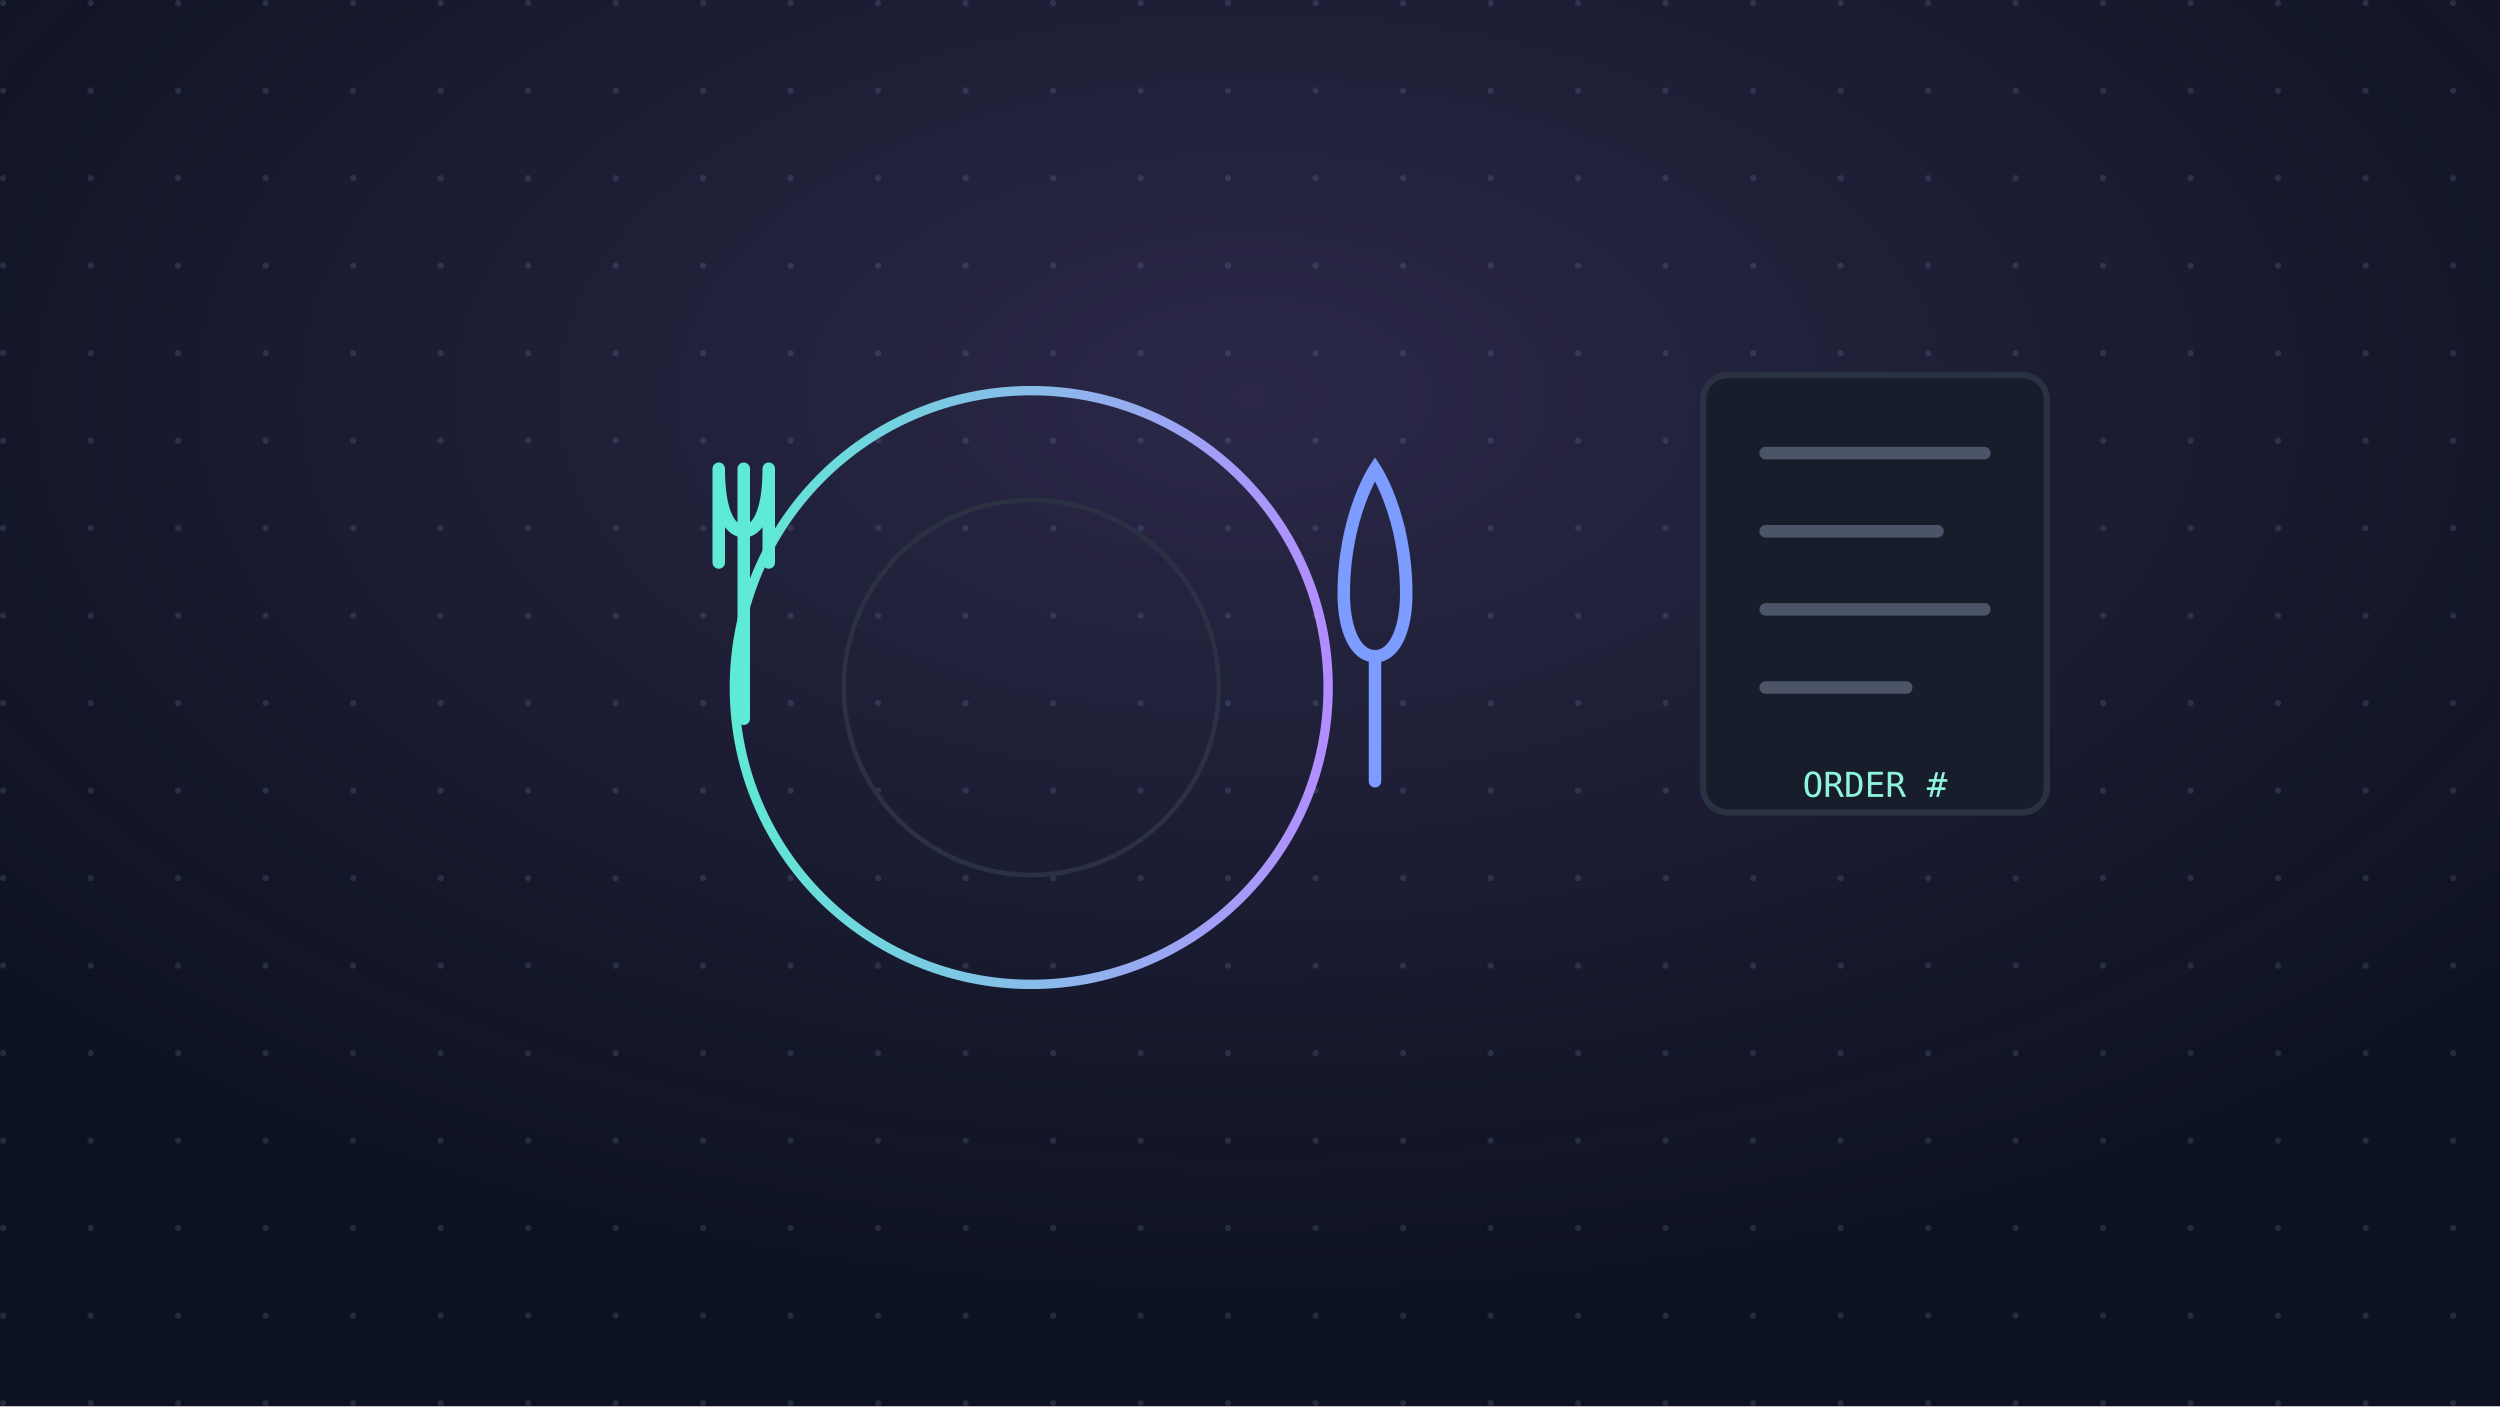
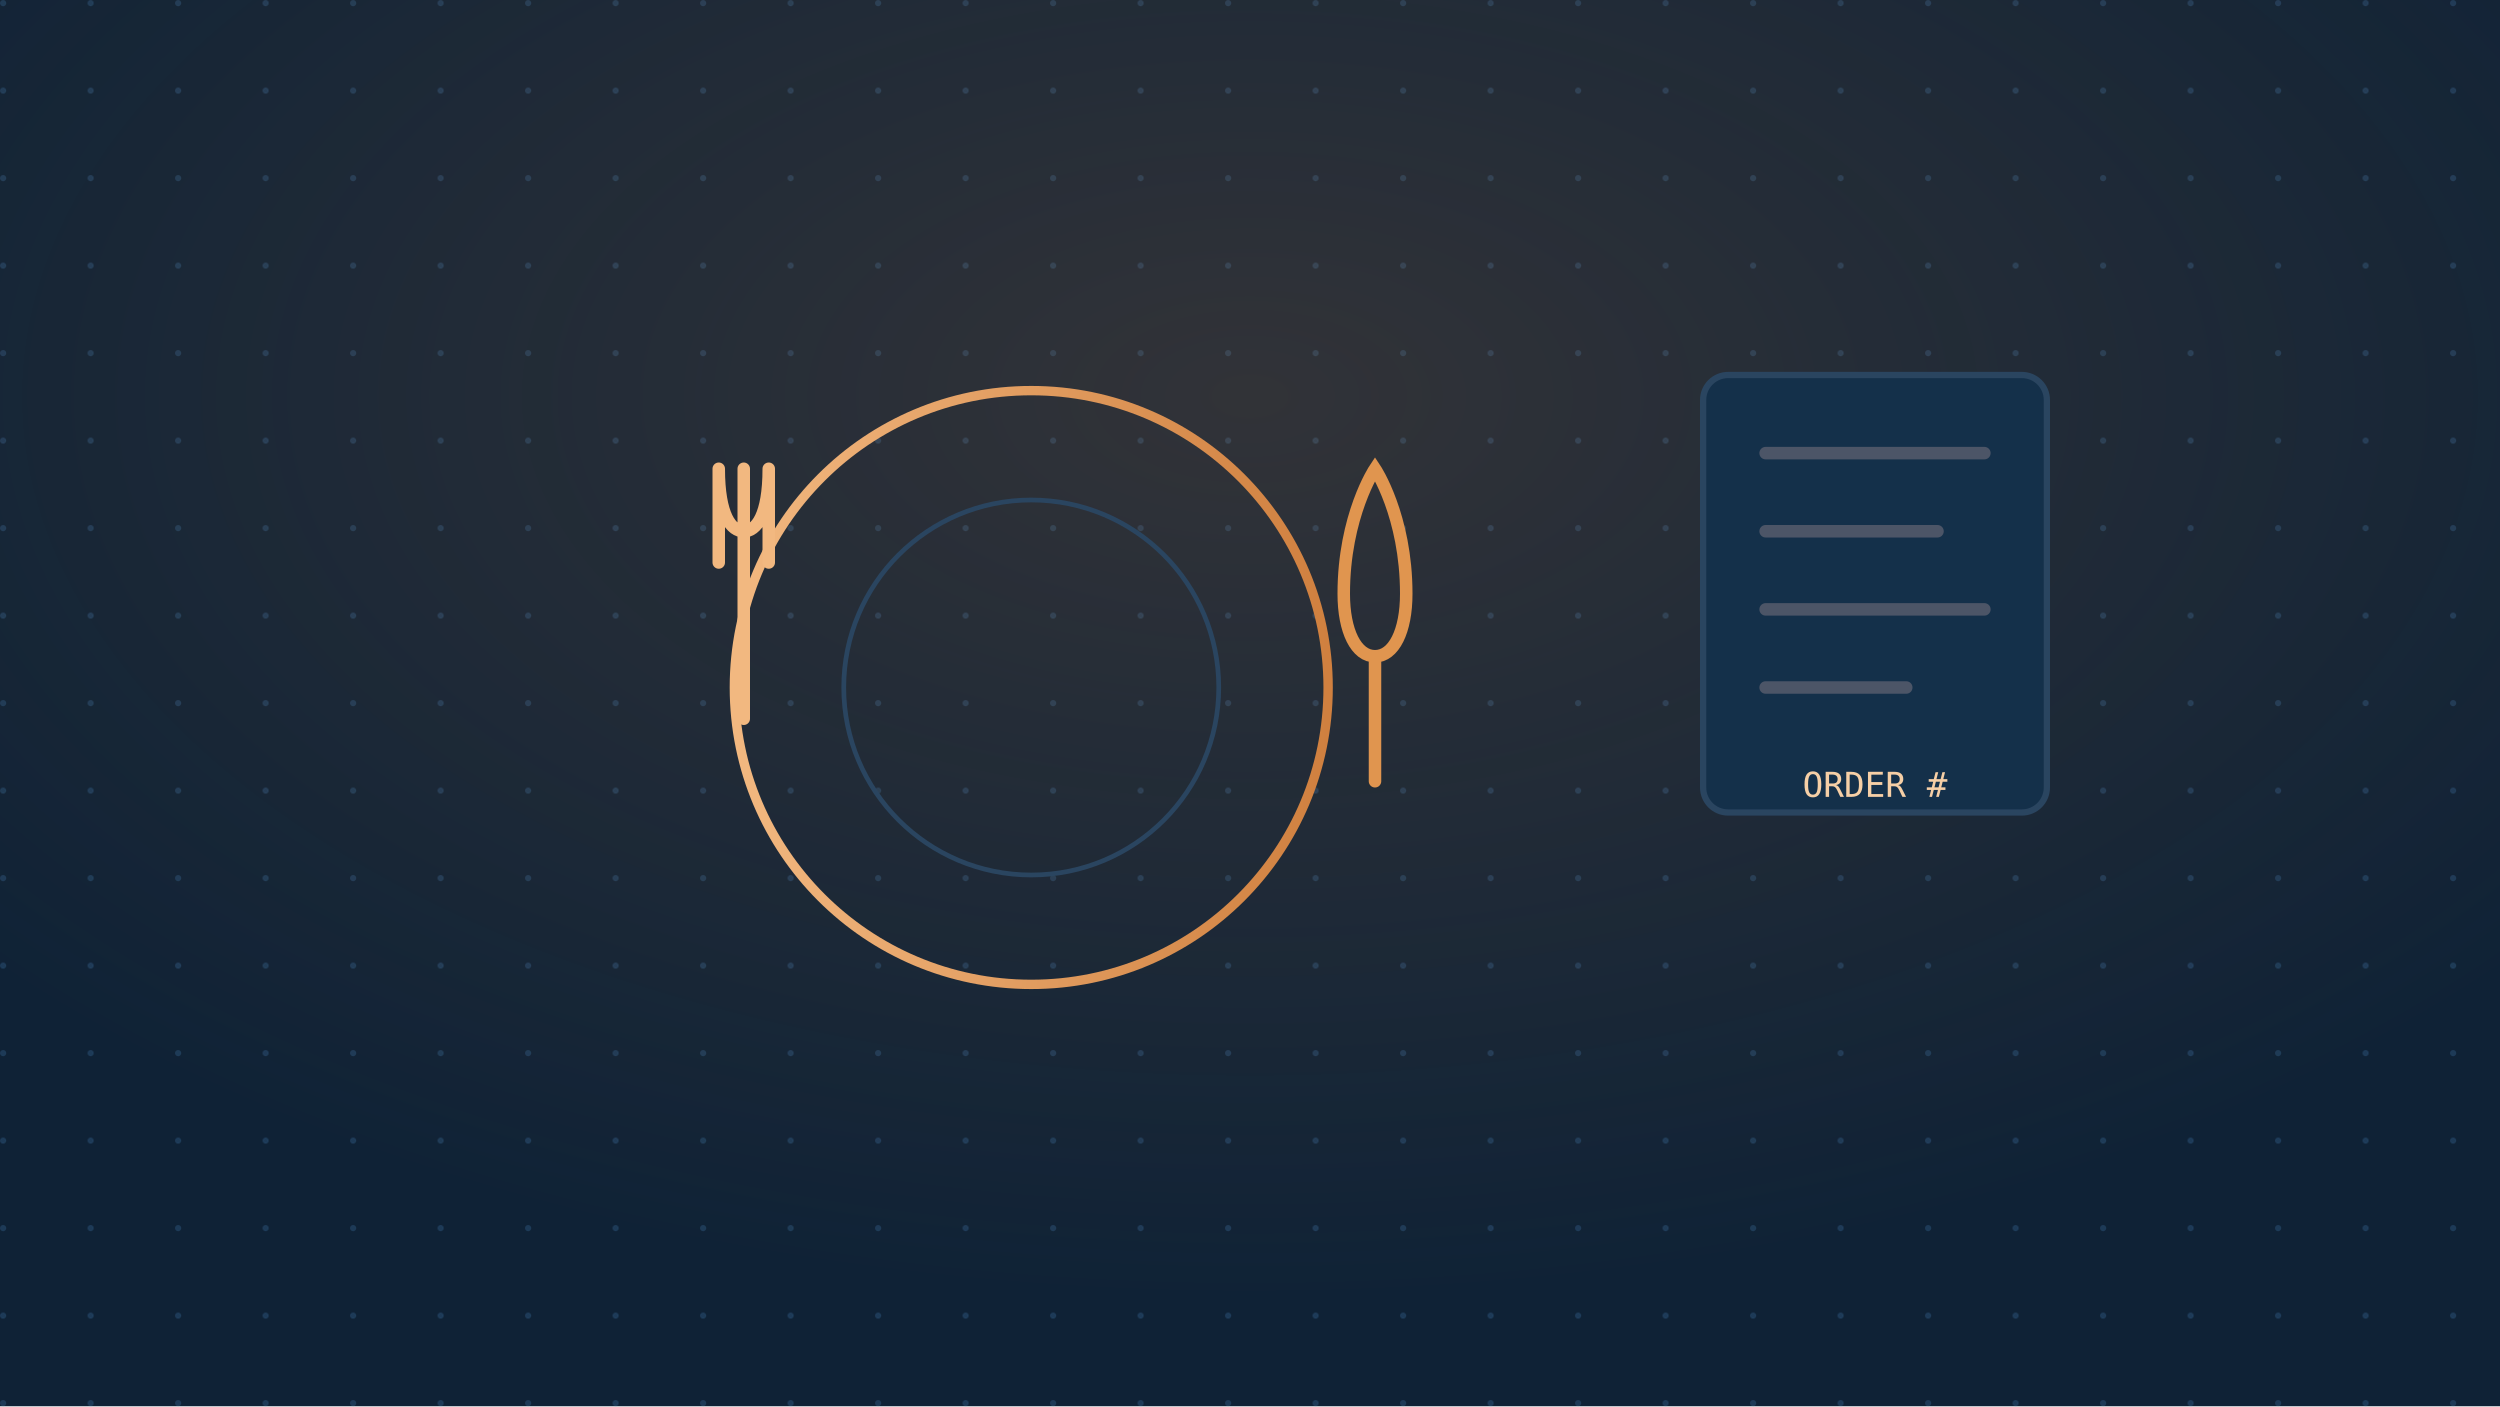
<svg xmlns="http://www.w3.org/2000/svg" viewBox="0 0 800 450">
  <defs>
    <linearGradient id="g" x1="0" y1="0" x2="1" y2="0">
-       <stop offset="0%" stop-color="#5eead4" />
-       <stop offset="100%" stop-color="#b28dff" />
+       <stop offset="0%" stop-color="#f2b880" />
+       <stop offset="100%" stop-color="#d0803f" />
    </linearGradient>
    <radialGradient id="glow" cx="50%" cy="28%" r="65%">
-       <stop offset="0%" stop-color="#b28dff" stop-opacity="0.18" />
-       <stop offset="100%" stop-color="#b28dff" stop-opacity="0" />
+       <stop offset="0%" stop-color="#d0803f" stop-opacity="0.18" />
+       <stop offset="100%" stop-color="#d0803f" stop-opacity="0" />
    </radialGradient>
    <pattern id="dots" width="28" height="28" patternUnits="userSpaceOnUse">
-       <circle cx="1" cy="1" r="1" fill="#242b3d" />
+       <circle cx="1" cy="1" r="1" fill="#1d3a57" />
    </pattern>
  </defs>
-   <rect width="800" height="450" fill="#0d1220" />
+   <rect width="800" height="450" fill="#0f2236" />
  <rect width="800" height="450" fill="url(#dots)" />
  <rect width="800" height="450" fill="url(#glow)" />
  <circle cx="330" cy="220" r="95" fill="none" stroke="url(#g)" stroke-width="3" />
-   <circle cx="330" cy="220" r="60" fill="none" stroke="#2a3142" stroke-width="1.5" />
-   <g stroke="#5eead4" stroke-width="4" stroke-linecap="round" fill="none" transform="translate(230,150)">
+   <circle cx="330" cy="220" r="60" fill="none" stroke="#2a4560" stroke-width="1.5" />
+   <g stroke="#f2b880" stroke-width="4" stroke-linecap="round" fill="none" transform="translate(230,150)">
    <path d="M0 0v30M8 0v30M16 0v30M0 0c0 15 4 20 8 20s8-5 8-20M8 20v60" />
  </g>
-   <g stroke="#7c9cff" stroke-width="4" stroke-linecap="round" fill="none" transform="translate(430,150)">
+   <g stroke="#e0954f" stroke-width="4" stroke-linecap="round" fill="none" transform="translate(430,150)">
    <path d="M0 40c0-25 10-40 10-40s10 15 10 40c0 12-4 20-10 20s-10-8-10-20Z" />
    <path d="M10 60v40" />
  </g>
  <g transform="translate(600,190)">
-     <rect x="-55" y="-70" width="110" height="140" rx="8" fill="#171d2b" stroke="#2a3142" stroke-width="2" />
+     <rect x="-55" y="-70" width="110" height="140" rx="8" fill="#14304a" stroke="#2a4560" stroke-width="2" />
    <line x1="-35" y1="-45" x2="35" y2="-45" stroke="#4c5567" stroke-width="4" stroke-linecap="round" />
    <line x1="-35" y1="-20" x2="20" y2="-20" stroke="#4c5567" stroke-width="4" stroke-linecap="round" />
    <line x1="-35" y1="5" x2="35" y2="5" stroke="#4c5567" stroke-width="4" stroke-linecap="round" />
    <line x1="-35" y1="30" x2="10" y2="30" stroke="#4c5567" stroke-width="4" stroke-linecap="round" />
    <path d="M-35 50h70" stroke="url(#g)" stroke-width="2" />
-     <text x="0" y="65" text-anchor="middle" font-family="'JetBrains Mono', Consolas, monospace" font-size="11" fill="#8ff3e0">ORDER #</text>
+     <text x="0" y="65" text-anchor="middle" font-family="'JetBrains Mono', Consolas, monospace" font-size="11" fill="#f6cfa6">ORDER #</text>
  </g>
</svg>
